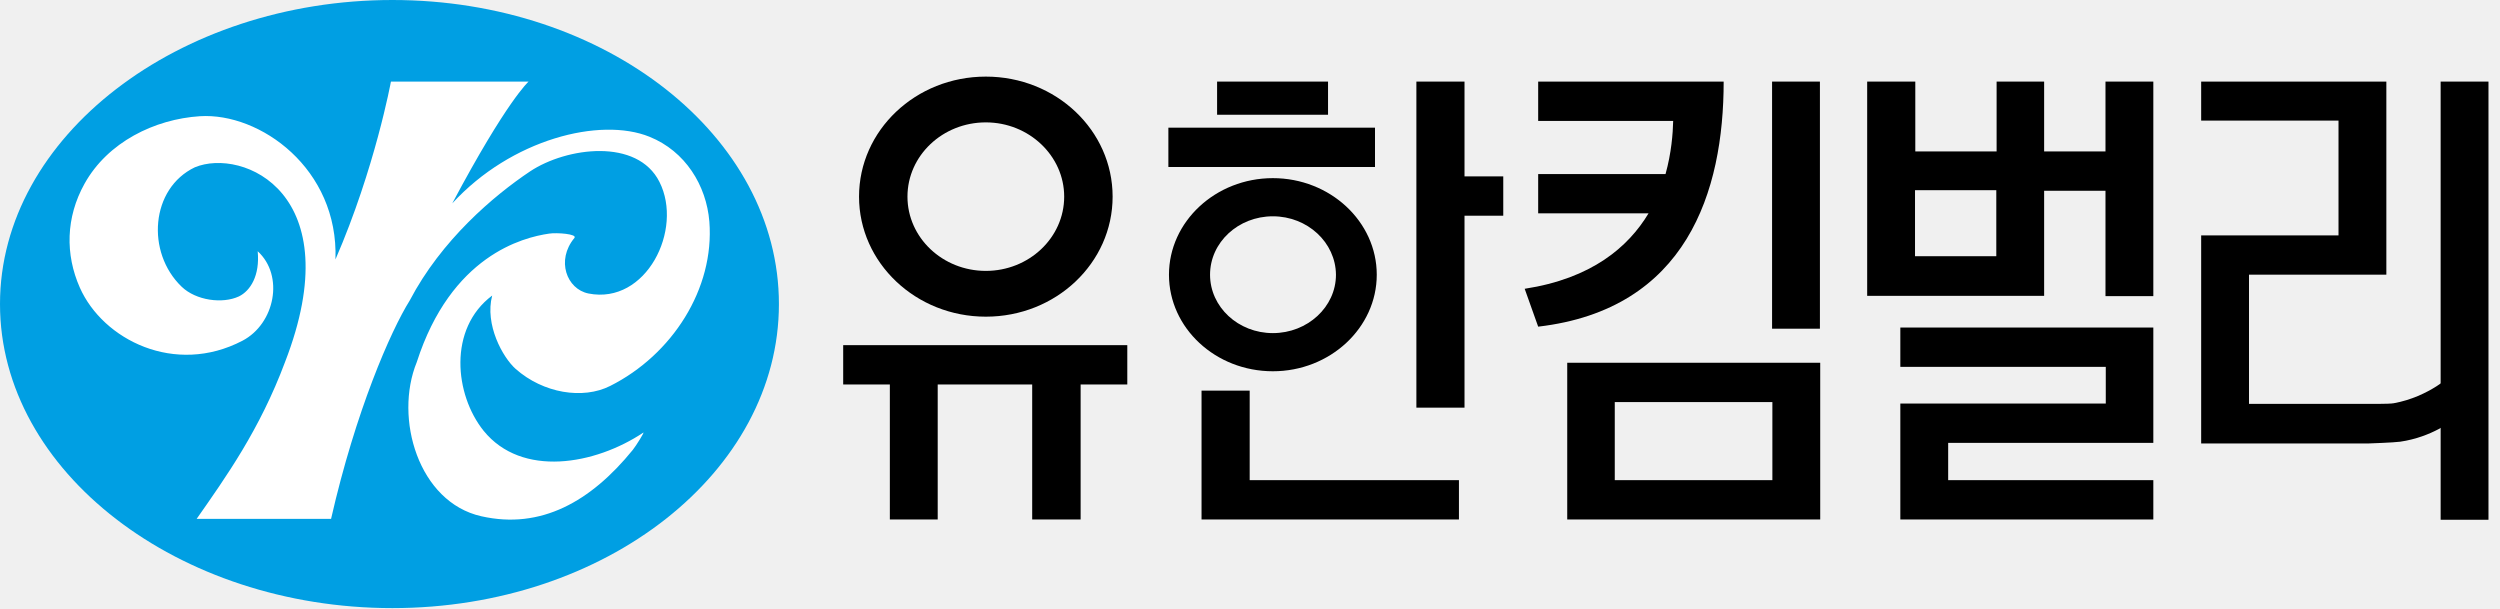
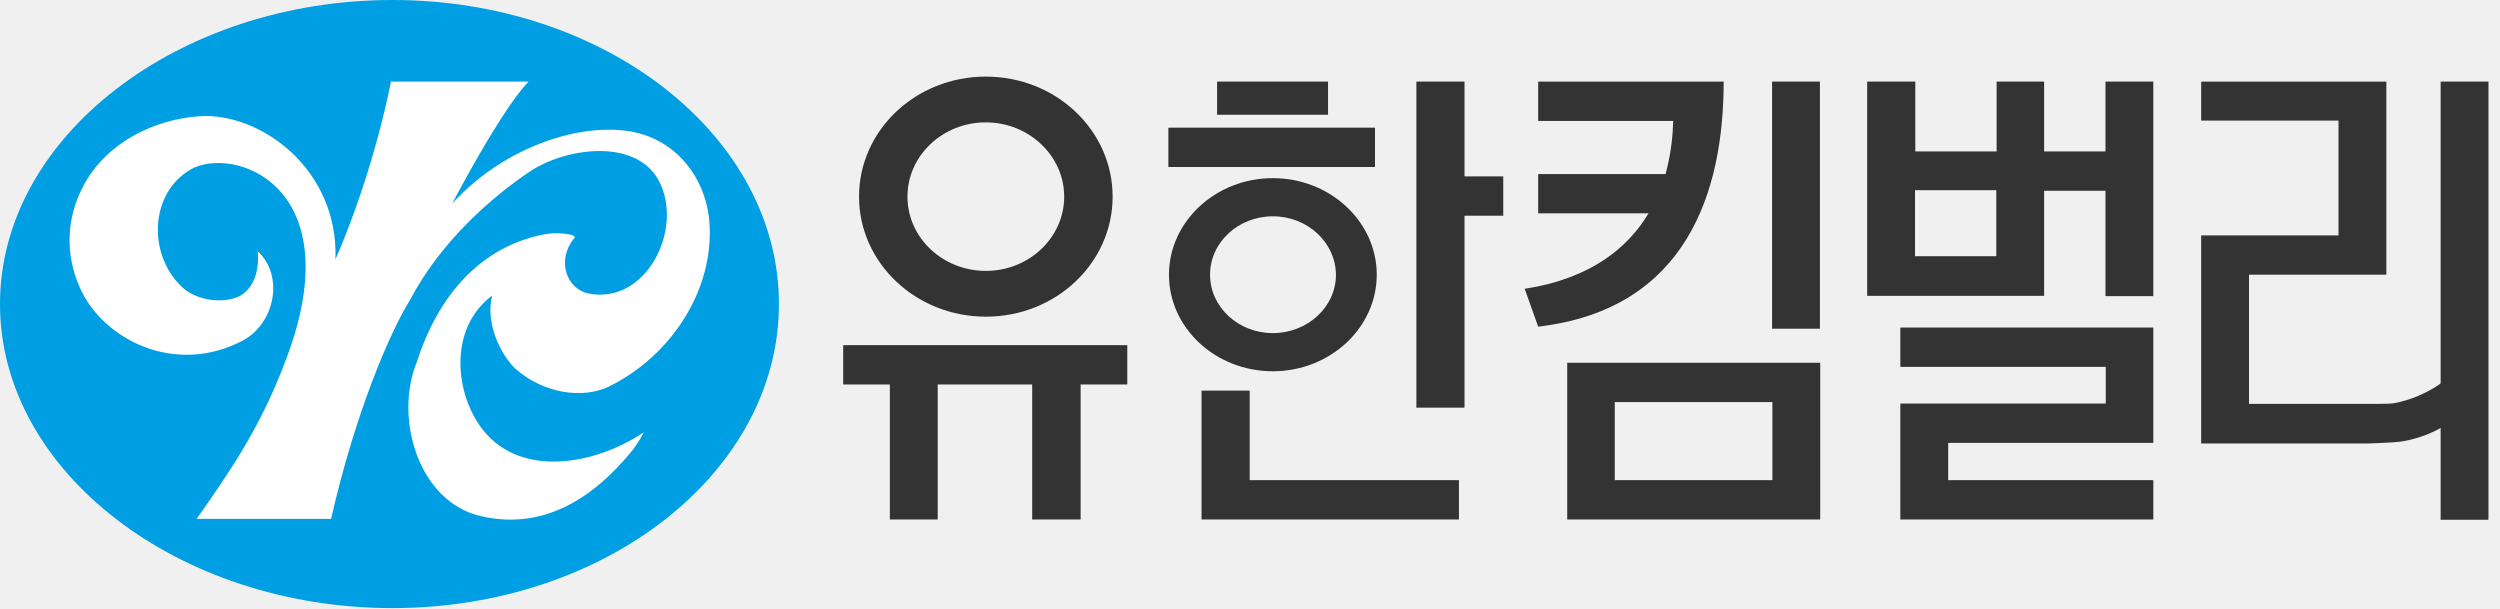
<svg xmlns="http://www.w3.org/2000/svg" width="148" height="36" viewBox="0 0 148 36" fill="none">
-   <path d="M107.739 4.83H104.907V19.459H107.739V4.83Z" fill="black" />
-   <path d="M88.993 10.442H86.699V4.83H83.85V24.133H86.699V12.77H88.993V10.442Z" fill="black" />
-   <path d="M107.757 21.475H92.78V30.753H107.757V21.475ZM104.925 28.425H95.594V23.803H104.925V28.425Z" fill="black" />
-   <path d="M91.06 4.83V7.158H99.052C99.035 7.905 98.948 9.052 98.6 10.303H91.06V12.631H97.593C96.394 14.629 94.222 16.488 90.261 17.096L91.06 19.338C99.852 18.313 102.041 11.345 102.041 4.83H91.06V4.83Z" fill="black" />
-   <path d="M147.318 4.83H144.486V30.77H147.318V4.83Z" fill="black" />
-   <path d="M124.645 4.83V8.965H121.013V4.83H118.199V8.965H113.386V4.83H110.537V17.514H121.013V11.293H124.645V17.531H127.477V4.83H124.905H124.645ZM118.181 11.259V15.168H113.369V11.259H118.181Z" fill="black" />
-   <path d="M66.736 20.433H49.917V22.761H52.679V30.753H55.512V22.761H61.106V30.753H63.973V22.761H66.736V20.433Z" fill="black" />
-   <path d="M86.369 28.425H73.981V23.125H71.131V30.753H71.149H86.369V28.425Z" fill="black" />
-   <path d="M127.477 19.39H112.5V21.718H124.662V23.89H112.5V30.753H127.477V28.425H115.332V26.218H127.477V19.39Z" fill="black" />
-   <path d="M141.272 4.83H130.309V7.141H138.44V13.934H130.309V26.253H140.213C140.213 26.253 141.724 26.201 142.089 26.149C144 25.871 145.216 24.863 145.216 24.863L145.182 22.152C145.182 22.152 143.826 23.49 141.707 23.872C141.429 23.925 140.16 23.907 140.16 23.907H133.141V16.262H141.272V4.83V4.83Z" fill="black" />
-   <path d="M81.504 16.263C81.504 19.407 78.741 21.979 75.353 21.979C71.965 21.979 69.203 19.425 69.203 16.263C69.203 13.118 71.965 10.546 75.353 10.546C78.741 10.546 81.504 13.118 81.504 16.263ZM75.353 12.805C73.303 12.805 71.635 14.351 71.635 16.263C71.635 18.174 73.303 19.72 75.353 19.72C77.403 19.72 79.089 18.174 79.089 16.263C79.071 14.351 77.403 12.805 75.353 12.805Z" fill="black" />
-   <path d="M65.867 11.641C65.867 15.568 62.514 18.747 58.361 18.747C54.226 18.747 50.855 15.568 50.855 11.641C50.855 7.714 54.209 4.535 58.361 4.535C62.514 4.535 65.867 7.714 65.867 11.641ZM58.361 7.245C55.807 7.245 53.722 9.208 53.722 11.641C53.722 14.073 55.807 16.037 58.361 16.037C60.915 16.037 63 14.073 63 11.641C63 9.226 60.915 7.245 58.361 7.245Z" fill="black" />
-   <path d="M78.62 4.83H72.052V6.793H78.62V4.83Z" fill="black" />
-   <path d="M81.4 7.558H69.168V9.886H81.4V7.558Z" fill="black" />
+   <path d="M107.739 4.83H104.907V19.459H107.739V4.83Z" fill="#333333" />
+   <path d="M88.993 10.442H86.699V4.83H83.85V24.133H86.699V12.77H88.993V10.442Z" fill="#333333" />
+   <path d="M107.757 21.475H92.78V30.753H107.757V21.475ZM104.925 28.425H95.594V23.803H104.925V28.425Z" fill="#333333" />
+   <path d="M91.06 4.83V7.158H99.052C99.035 7.905 98.948 9.052 98.6 10.303H91.06V12.631H97.593C96.394 14.629 94.222 16.488 90.261 17.096L91.06 19.338C99.852 18.313 102.041 11.345 102.041 4.83H91.06Z" fill="#333333" />
+   <path d="M147.318 4.83H144.486V30.77H147.318V4.83Z" fill="#333333" />
+   <path d="M124.645 4.83V8.965H121.013V4.83H118.199V8.965H113.386V4.83H110.537V17.514H121.013V11.293H124.645V17.531H127.477V4.83H124.905H124.645ZM118.181 11.259V15.168H113.369V11.259H118.181Z" fill="#333333" />
+   <path d="M66.736 20.433H49.917V22.761H52.679V30.753H55.512V22.761H61.106V30.753H63.973V22.761H66.736V20.433Z" fill="#333333" />
+   <path d="M86.369 28.425H73.981V23.125H71.131V30.753H71.149H86.369V28.425Z" fill="#333333" />
+   <path d="M127.477 19.39H112.5V21.718H124.662V23.89H112.5V30.753H127.477V28.425H115.332V26.218H127.477V19.39Z" fill="#333333" />
+   <path d="M141.272 4.83H130.309V7.141H138.44V13.934H130.309V26.253H140.213C140.213 26.253 141.724 26.201 142.089 26.149C144 25.871 145.216 24.863 145.216 24.863L145.182 22.152C145.182 22.152 143.826 23.49 141.707 23.872C141.429 23.925 140.16 23.907 140.16 23.907H133.141V16.262H141.272V4.83Z" fill="#333333" />
+   <path d="M81.504 16.263C81.504 19.407 78.741 21.979 75.353 21.979C71.965 21.979 69.203 19.425 69.203 16.263C69.203 13.118 71.965 10.546 75.353 10.546C78.741 10.546 81.504 13.118 81.504 16.263ZM75.353 12.805C73.303 12.805 71.635 14.351 71.635 16.263C71.635 18.174 73.303 19.72 75.353 19.72C77.403 19.72 79.089 18.174 79.089 16.263C79.071 14.351 77.403 12.805 75.353 12.805Z" fill="#333333" />
+   <path d="M65.867 11.641C65.867 15.568 62.514 18.747 58.361 18.747C54.226 18.747 50.855 15.568 50.855 11.641C50.855 7.714 54.209 4.535 58.361 4.535C62.514 4.535 65.867 7.714 65.867 11.641ZM58.361 7.245C55.807 7.245 53.722 9.208 53.722 11.641C53.722 14.073 55.807 16.037 58.361 16.037C60.915 16.037 63 14.073 63 11.641C63 9.226 60.915 7.245 58.361 7.245Z" fill="#333333" />
+   <path d="M78.62 4.83H72.052V6.793H78.62V4.83Z" fill="#333333" />
+   <path d="M81.4 7.558H69.168V9.886H81.4V7.558Z" fill="#333333" />
  <path d="M23.23 36C35.861 36 46.112 27.938 46.112 18C46.112 8.062 35.861 0 23.23 0C10.598 0 0 8.062 0 18C0 27.938 10.581 36 23.23 36Z" fill="#009FE3" />
-   <path d="M26.774 12.04C30.267 8.235 35.531 6.915 38.45 8.096C40.57 8.948 41.821 10.981 41.994 13.118C42.307 17.096 39.788 21.006 36.122 22.848C34.506 23.664 32.16 23.282 30.527 21.84C29.763 21.162 28.686 19.216 29.137 17.496C26.514 19.459 26.913 23.369 28.633 25.506C30.892 28.286 35.218 27.521 38.085 25.61C38.172 25.558 37.668 26.375 37.46 26.635C34.975 29.693 32.021 31.361 28.494 30.562C24.776 29.728 23.317 24.759 24.672 21.44C26.705 15.133 30.944 14.056 32.508 13.83C32.942 13.761 34.211 13.847 34.002 14.091C32.908 15.411 33.55 17.114 34.836 17.375C38.259 18.052 40.465 13.587 39.041 10.772C37.738 8.166 33.55 8.705 31.379 10.147C29.224 11.589 26.131 14.212 24.255 17.791C23.126 19.598 21.058 24.324 19.599 30.718H11.641C13.379 28.233 15.377 25.436 16.871 21.44C20.763 11.415 14.352 8.739 11.537 9.903C8.913 11.154 8.635 14.942 10.755 16.975C11.606 17.791 13.17 18 14.143 17.548C14.821 17.218 15.394 16.315 15.255 14.873C16.836 16.315 16.28 19.164 14.352 20.172C10.355 22.257 6.099 20.12 4.726 17.027C3.857 15.064 3.892 12.874 5.004 10.876C6.377 8.409 9.157 7.054 11.832 6.88C15.394 6.654 20.05 9.99 19.859 15.359C22.205 9.956 23.143 4.83 23.143 4.83H31.292C31.292 4.83 30.006 5.959 26.774 12.04Z" fill="white" />
+   <path d="M26.774 12.04C30.267 8.235 35.531 6.915 38.45 8.096C40.57 8.948 41.821 10.981 41.994 13.118C42.307 17.096 39.788 21.006 36.122 22.848C34.506 23.664 32.16 23.282 30.527 21.84C29.763 21.162 28.686 19.216 29.137 17.496C26.514 19.459 26.913 23.369 28.633 25.506C30.892 28.286 35.218 27.521 38.085 25.61C38.172 25.558 37.668 26.375 37.46 26.635C34.975 29.693 32.022 31.361 28.494 30.562C24.776 29.728 23.317 24.759 24.672 21.44C26.705 15.133 30.944 14.056 32.508 13.83C32.942 13.761 34.211 13.847 34.002 14.091C32.908 15.411 33.55 17.114 34.836 17.375C38.259 18.052 40.465 13.587 39.041 10.772C37.738 8.166 33.55 8.705 31.379 10.147C29.224 11.589 26.131 14.212 24.255 17.791C23.126 19.598 21.058 24.324 19.599 30.718H11.641C13.379 28.233 15.377 25.436 16.871 21.44C20.763 11.415 14.352 8.739 11.537 9.903C8.913 11.154 8.635 14.942 10.755 16.975C11.606 17.791 13.17 18 14.143 17.548C14.821 17.218 15.394 16.315 15.255 14.873C16.836 16.315 16.28 19.164 14.352 20.172C10.355 22.257 6.099 20.12 4.726 17.027C3.857 15.064 3.892 12.874 5.004 10.876C6.377 8.409 9.157 7.054 11.832 6.88C15.394 6.654 20.05 9.99 19.859 15.359C22.205 9.956 23.143 4.83 23.143 4.83H31.292C31.292 4.83 30.006 5.959 26.774 12.04Z" fill="white" />
</svg>
